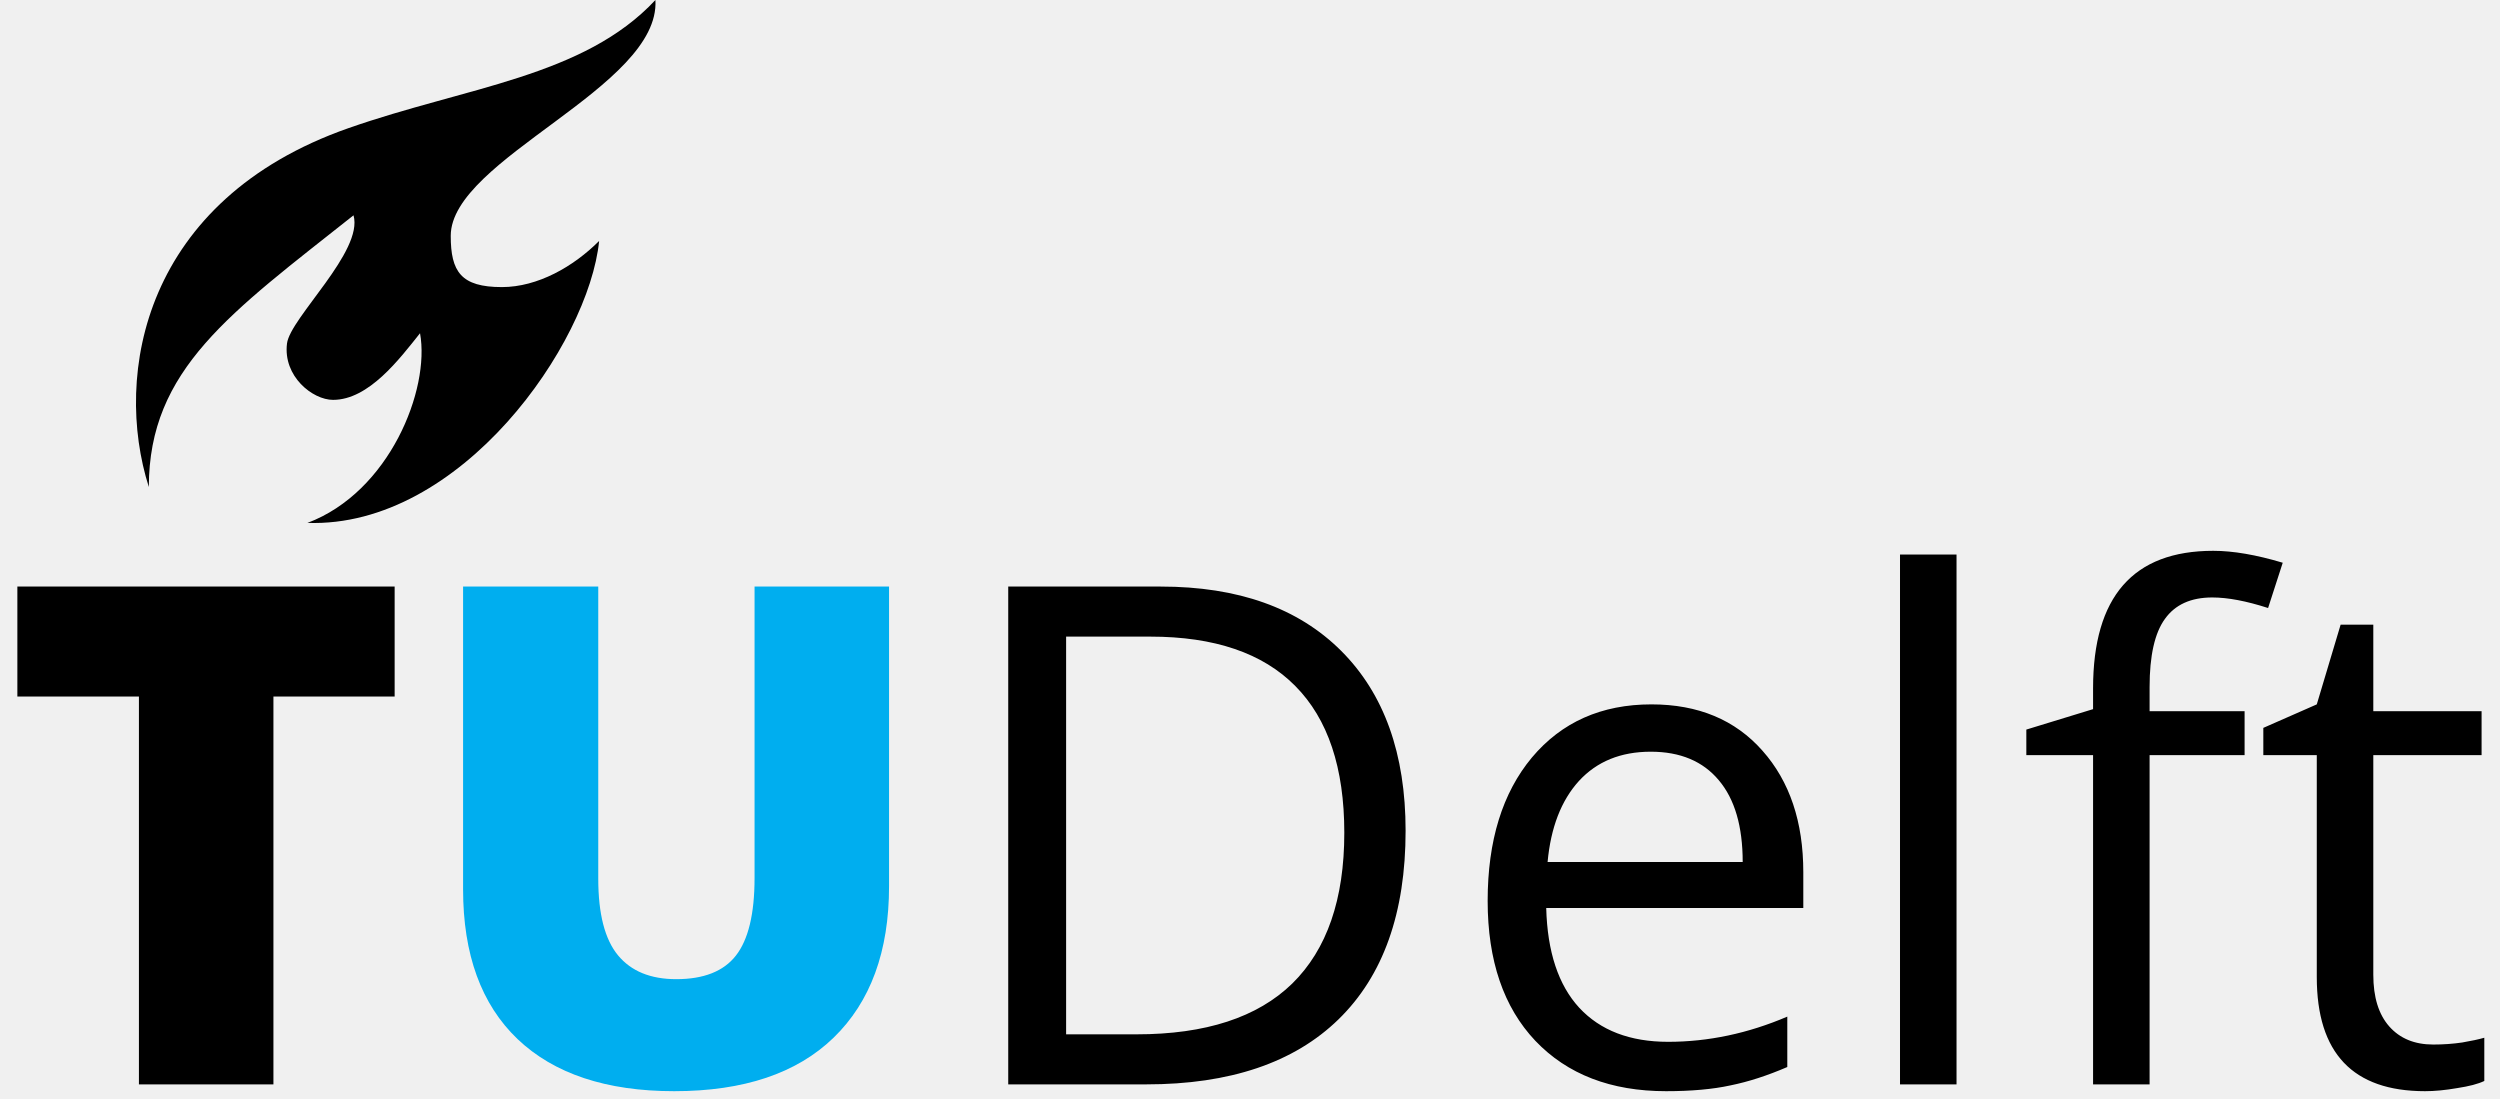
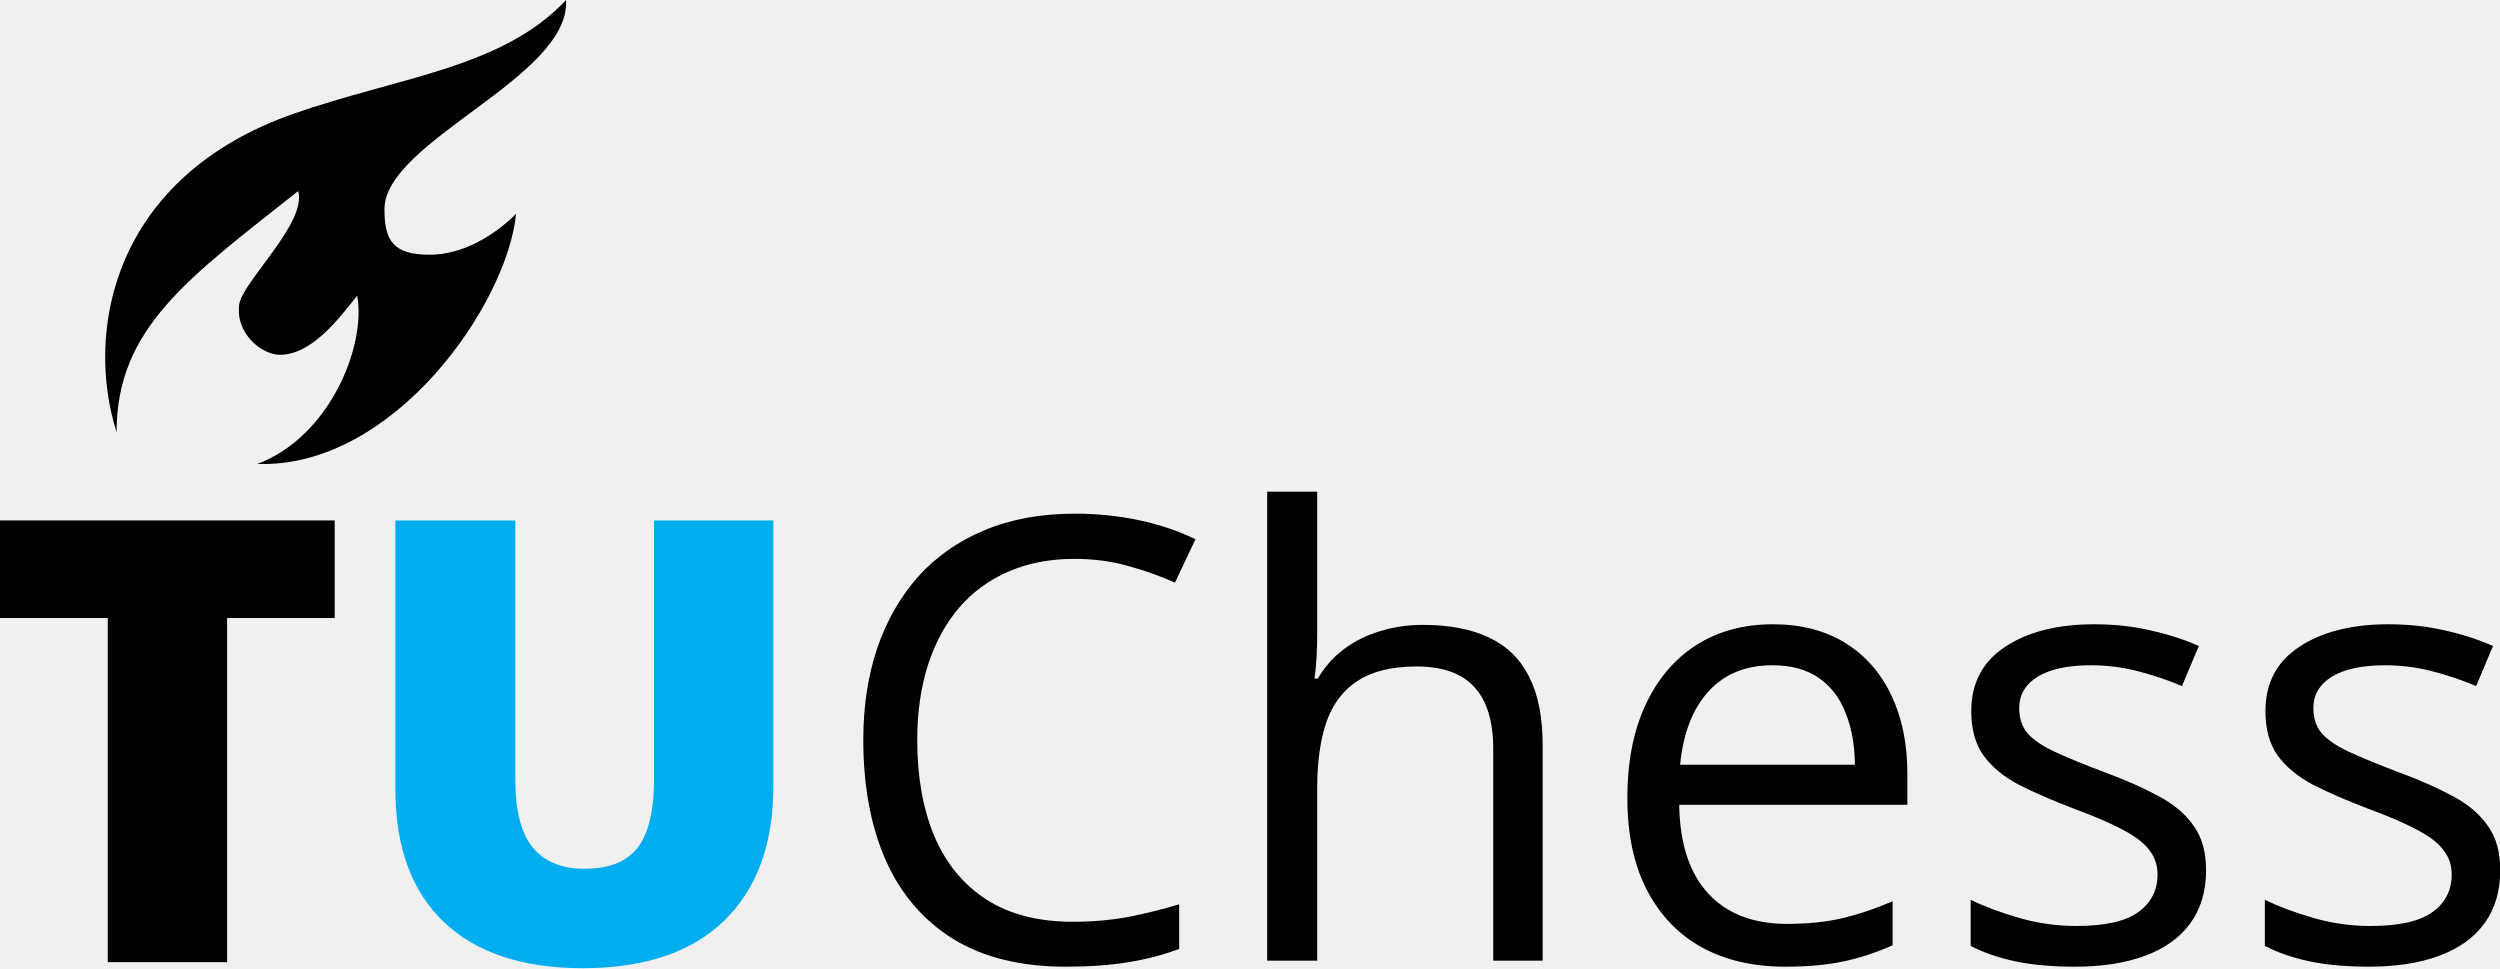
- <svg xmlns="http://www.w3.org/2000/svg" width="717" height="315" viewBox="0 0 717 315" fill="none">
-   <g clip-path="url(#clip0_2_4)">
-     <path d="M78.418 311H39.844V199.77H4.98V168.227H113.184V199.77H78.418V311ZM403.125 238.246C403.125 261.814 396.712 279.848 383.887 292.348C371.126 304.783 352.734 311 328.711 311H289.16V168.227H332.91C355.111 168.227 372.363 174.379 384.668 186.684C396.973 198.988 403.125 216.176 403.125 238.246ZM385.547 238.832C385.547 220.212 380.859 206.182 371.484 196.742C362.174 187.302 348.307 182.582 329.883 182.582H305.762V296.645H325.977C345.768 296.645 360.645 291.794 370.605 282.094C380.566 272.328 385.547 257.908 385.547 238.832ZM477.832 312.953C462.012 312.953 449.512 308.135 440.332 298.5C431.217 288.865 426.66 275.486 426.66 258.363C426.66 241.111 430.892 227.406 439.355 217.25C447.884 207.094 459.31 202.016 473.633 202.016C487.044 202.016 497.656 206.443 505.469 215.297C513.281 224.086 517.188 235.707 517.188 250.16V260.414H443.457C443.783 272.979 446.94 282.517 452.93 289.027C458.984 295.538 467.48 298.793 478.418 298.793C489.941 298.793 501.335 296.384 512.598 291.566V306.02C506.868 308.493 501.432 310.251 496.289 311.293C491.211 312.4 485.059 312.953 477.832 312.953ZM473.438 215.59C464.844 215.59 457.975 218.389 452.832 223.988C447.754 229.587 444.759 237.335 443.848 247.23H499.805C499.805 237.009 497.526 229.197 492.969 223.793C488.411 218.324 481.901 215.59 473.438 215.59ZM561.133 311H544.922V159.047H561.133V311ZM643.75 216.566H616.504V311H600.293V216.566H581.152V209.242L600.293 203.383V197.426C600.293 171.124 611.784 157.973 634.766 157.973C640.43 157.973 647.07 159.112 654.688 161.391L650.488 174.379C644.238 172.361 638.9 171.352 634.473 171.352C628.353 171.352 623.828 173.402 620.898 177.504C617.969 181.54 616.504 188.051 616.504 197.035V203.969H643.75V216.566ZM697.852 299.574C700.716 299.574 703.483 299.379 706.152 298.988C708.822 298.533 710.938 298.077 712.5 297.621V310.023C710.742 310.87 708.138 311.553 704.688 312.074C701.302 312.66 698.242 312.953 695.508 312.953C674.805 312.953 664.453 302.048 664.453 280.238V216.566H649.121V208.754L664.453 202.016L671.289 179.164H680.664V203.969H711.719V216.566H680.664V279.555C680.664 286 682.194 290.948 685.254 294.398C688.314 297.849 692.513 299.574 697.852 299.574Z" fill="black" />
-     <path d="M254.98 168.227V254.164C254.98 272.849 249.674 287.335 239.062 297.621C228.516 307.842 213.281 312.953 193.359 312.953C173.893 312.953 158.919 307.973 148.438 298.012C138.021 288.051 132.812 273.728 132.812 255.043V168.227H171.582V252.016C171.582 262.107 173.47 269.431 177.246 273.988C181.022 278.546 186.589 280.824 193.945 280.824C201.823 280.824 207.52 278.578 211.035 274.086C214.616 269.529 216.406 262.107 216.406 251.82V168.227H254.98Z" fill="#00AEEF" />
-     <path d="M99.921 36.757C41.219 57.342 32.413 107.331 42.686 139.678C42.686 105.861 66.167 89.688 101.388 61.752C104.323 72.044 83.227 91.158 82.31 98.51C81.136 107.92 89.648 114.683 95.518 114.683C105.791 114.683 114.596 102.921 120.466 95.569C123.401 111.742 111.661 141.148 88.18 149.97C132.207 151.44 168.895 98.51 171.831 69.104C164.493 76.455 154.22 82.337 143.947 82.337C132.207 82.337 129.272 77.926 129.272 67.633C129.272 45.579 189.441 24.995 187.974 0C167.428 22.054 133.674 24.922 99.921 36.757Z" fill="black" />
+ <svg xmlns="http://www.w3.org/2000/svg" width="648" height="251" viewBox="0 0 648 251" fill="none">
+   <g clip-path="url(#clip0_111_13)">
+     <path d="M58.869 249.387H27.937V160.193H-0.02V134.899H86.748V160.193H58.869V249.387Z" fill="black" />
+     <path d="M200.452 134.899V203.811C200.452 218.794 196.197 230.41 187.687 238.659C179.231 246.855 167.014 250.953 151.039 250.953C135.429 250.953 123.422 246.96 115.017 238.972C106.664 230.984 102.487 219.499 102.487 204.516V134.899H133.576V202.088C133.576 210.18 135.09 216.053 138.118 219.708C141.146 223.363 145.61 225.189 151.509 225.189C157.826 225.189 162.394 223.388 165.213 219.786C168.085 216.132 169.52 210.18 169.52 201.931V134.899H200.452Z" fill="#00AEEF" />
+     <path d="M76.112 29.475C29.039 45.981 21.978 86.067 30.216 112.006C30.216 84.889 49.045 71.92 77.288 49.519C79.642 57.772 62.725 73.099 61.99 78.994C61.048 86.54 67.874 91.963 72.581 91.963C80.819 91.963 87.88 82.531 92.587 76.636C94.94 89.605 85.526 113.185 66.697 120.259C102.002 121.438 131.421 78.994 133.776 55.413C127.892 61.309 119.654 66.025 111.416 66.025C102.002 66.025 99.648 62.487 99.648 54.234C99.648 36.549 147.897 20.043 146.721 0C130.245 17.685 103.178 19.984 76.112 29.475Z" fill="black" />
+     <path d="M278.453 144.859C272.151 144.859 266.474 145.953 261.422 148.141C256.422 150.276 252.151 153.401 248.609 157.516C245.12 161.578 242.438 166.5 240.562 172.281C238.688 178.062 237.75 184.573 237.75 191.812C237.75 201.396 239.234 209.729 242.203 216.812C245.224 223.844 249.703 229.286 255.641 233.141C261.63 236.995 269.104 238.922 278.062 238.922C283.167 238.922 287.958 238.505 292.438 237.672C296.969 236.786 301.37 235.693 305.641 234.391V245.953C301.474 247.516 297.099 248.661 292.516 249.391C287.932 250.172 282.49 250.562 276.188 250.562C264.573 250.562 254.859 248.167 247.047 243.375C239.286 238.531 233.453 231.708 229.547 222.906C225.693 214.104 223.766 203.714 223.766 191.734C223.766 183.089 224.964 175.198 227.359 168.062C229.807 160.875 233.349 154.677 237.984 149.469C242.672 144.26 248.401 140.25 255.172 137.438C261.995 134.573 269.807 133.141 278.609 133.141C284.391 133.141 289.964 133.714 295.328 134.859C300.693 136.005 305.536 137.646 309.859 139.781L304.547 151.031C300.901 149.365 296.891 147.932 292.516 146.734C288.193 145.484 283.505 144.859 278.453 144.859Z" fill="black" />
+     <path d="M341.422 127.438V163.766C341.422 165.849 341.37 167.958 341.266 170.094C341.161 172.177 340.979 174.104 340.719 175.875H341.578C343.349 172.854 345.589 170.328 348.297 168.297C351.057 166.214 354.182 164.651 357.672 163.609C361.161 162.516 364.859 161.969 368.766 161.969C375.641 161.969 381.37 163.062 385.953 165.25C390.589 167.438 394.052 170.823 396.344 175.406C398.688 179.99 399.859 185.927 399.859 193.219V249H387.047V194.078C387.047 186.943 385.406 181.604 382.125 178.062C378.896 174.521 373.922 172.75 367.203 172.75C360.849 172.75 355.771 173.974 351.969 176.422C348.219 178.818 345.51 182.359 343.844 187.047C342.229 191.734 341.422 197.464 341.422 204.234V249H328.453V127.438H341.422Z" fill="black" />
+     <path d="M459.547 161.812C466.839 161.812 473.089 163.427 478.297 166.656C483.505 169.885 487.49 174.417 490.25 180.25C493.01 186.031 494.391 192.802 494.391 200.562V208.609H435.25C435.406 218.661 437.906 226.318 442.75 231.578C447.594 236.839 454.417 239.469 463.219 239.469C468.635 239.469 473.427 238.974 477.594 237.984C481.76 236.995 486.083 235.536 490.562 233.609V245.016C486.24 246.943 481.943 248.349 477.672 249.234C473.453 250.12 468.453 250.562 462.672 250.562C454.443 250.562 447.255 248.896 441.109 245.562C435.016 242.177 430.276 237.229 426.891 230.719C423.505 224.208 421.812 216.24 421.812 206.812C421.812 197.594 423.349 189.625 426.422 182.906C429.547 176.135 433.922 170.927 439.547 167.281C445.224 163.635 451.891 161.812 459.547 161.812ZM459.391 172.438C452.464 172.438 446.943 174.703 442.828 179.234C438.714 183.766 436.266 190.094 435.484 198.219H480.797C480.745 193.115 479.938 188.635 478.375 184.781C476.865 180.875 474.547 177.854 471.422 175.719C468.297 173.531 464.286 172.438 459.391 172.438Z" fill="black" />
+     <path d="M571.812 225.562C571.812 231.031 570.432 235.641 567.672 239.391C564.964 243.089 561.057 245.875 555.953 247.75C550.901 249.625 544.859 250.562 537.828 250.562C531.839 250.562 526.656 250.094 522.281 249.156C517.906 248.219 514.078 246.891 510.797 245.172V233.219C514.286 234.938 518.453 236.5 523.297 237.906C528.141 239.312 533.089 240.016 538.141 240.016C545.536 240.016 550.901 238.818 554.234 236.422C557.568 234.026 559.234 230.771 559.234 226.656C559.234 224.312 558.557 222.255 557.203 220.484C555.901 218.661 553.688 216.917 550.562 215.25C547.438 213.531 543.115 211.656 537.594 209.625C532.125 207.542 527.385 205.484 523.375 203.453C519.417 201.37 516.344 198.844 514.156 195.875C512.021 192.906 510.953 189.052 510.953 184.312C510.953 177.073 513.87 171.526 519.703 167.672C525.589 163.766 533.297 161.812 542.828 161.812C547.984 161.812 552.802 162.333 557.281 163.375C561.812 164.365 566.031 165.719 569.938 167.438L565.562 177.828C562.021 176.318 558.245 175.042 554.234 174C550.224 172.958 546.135 172.438 541.969 172.438C535.979 172.438 531.37 173.427 528.141 175.406C524.964 177.385 523.375 180.094 523.375 183.531C523.375 186.188 524.104 188.375 525.562 190.094C527.073 191.812 529.469 193.427 532.75 194.938C536.031 196.448 540.354 198.219 545.719 200.25C551.083 202.229 555.719 204.286 559.625 206.422C563.531 208.505 566.526 211.057 568.609 214.078C570.745 217.047 571.812 220.875 571.812 225.562Z" fill="black" />
+     <path d="M648.062 225.562C648.062 231.031 646.682 235.641 643.922 239.391C641.214 243.089 637.307 245.875 632.203 247.75C627.151 249.625 621.109 250.562 614.078 250.562C608.089 250.562 602.906 250.094 598.531 249.156C594.156 248.219 590.328 246.891 587.047 245.172V233.219C590.536 234.938 594.703 236.5 599.547 237.906C604.391 239.312 609.339 240.016 614.391 240.016C621.786 240.016 627.151 238.818 630.484 236.422C633.818 234.026 635.484 230.771 635.484 226.656C635.484 224.312 634.807 222.255 633.453 220.484C632.151 218.661 629.938 216.917 626.812 215.25C623.688 213.531 619.365 211.656 613.844 209.625C608.375 207.542 603.635 205.484 599.625 203.453C595.667 201.37 592.594 198.844 590.406 195.875C588.271 192.906 587.203 189.052 587.203 184.312C587.203 177.073 590.12 171.526 595.953 167.672C601.839 163.766 609.547 161.812 619.078 161.812C624.234 161.812 629.052 162.333 633.531 163.375C638.062 164.365 642.281 165.719 646.188 167.438L641.812 177.828C638.271 176.318 634.495 175.042 630.484 174C626.474 172.958 622.385 172.438 618.219 172.438C612.229 172.438 607.62 173.427 604.391 175.406C601.214 177.385 599.625 180.094 599.625 183.531C599.625 186.188 600.354 188.375 601.812 190.094C603.323 191.812 605.719 193.427 609 194.938C612.281 196.448 616.604 198.219 621.969 200.25C627.333 202.229 631.969 204.286 635.875 206.422C639.781 208.505 642.776 211.057 644.859 214.078C646.995 217.047 648.062 220.875 648.062 225.562Z" fill="black" />
  </g>
  <defs>
-     <clipPath id="clip0_2_4">
-       <rect width="717" height="315" fill="white" />
+     <clipPath id="clip0_111_13">
+       <rect width="648" height="251" fill="white" />
    </clipPath>
  </defs>
</svg>
